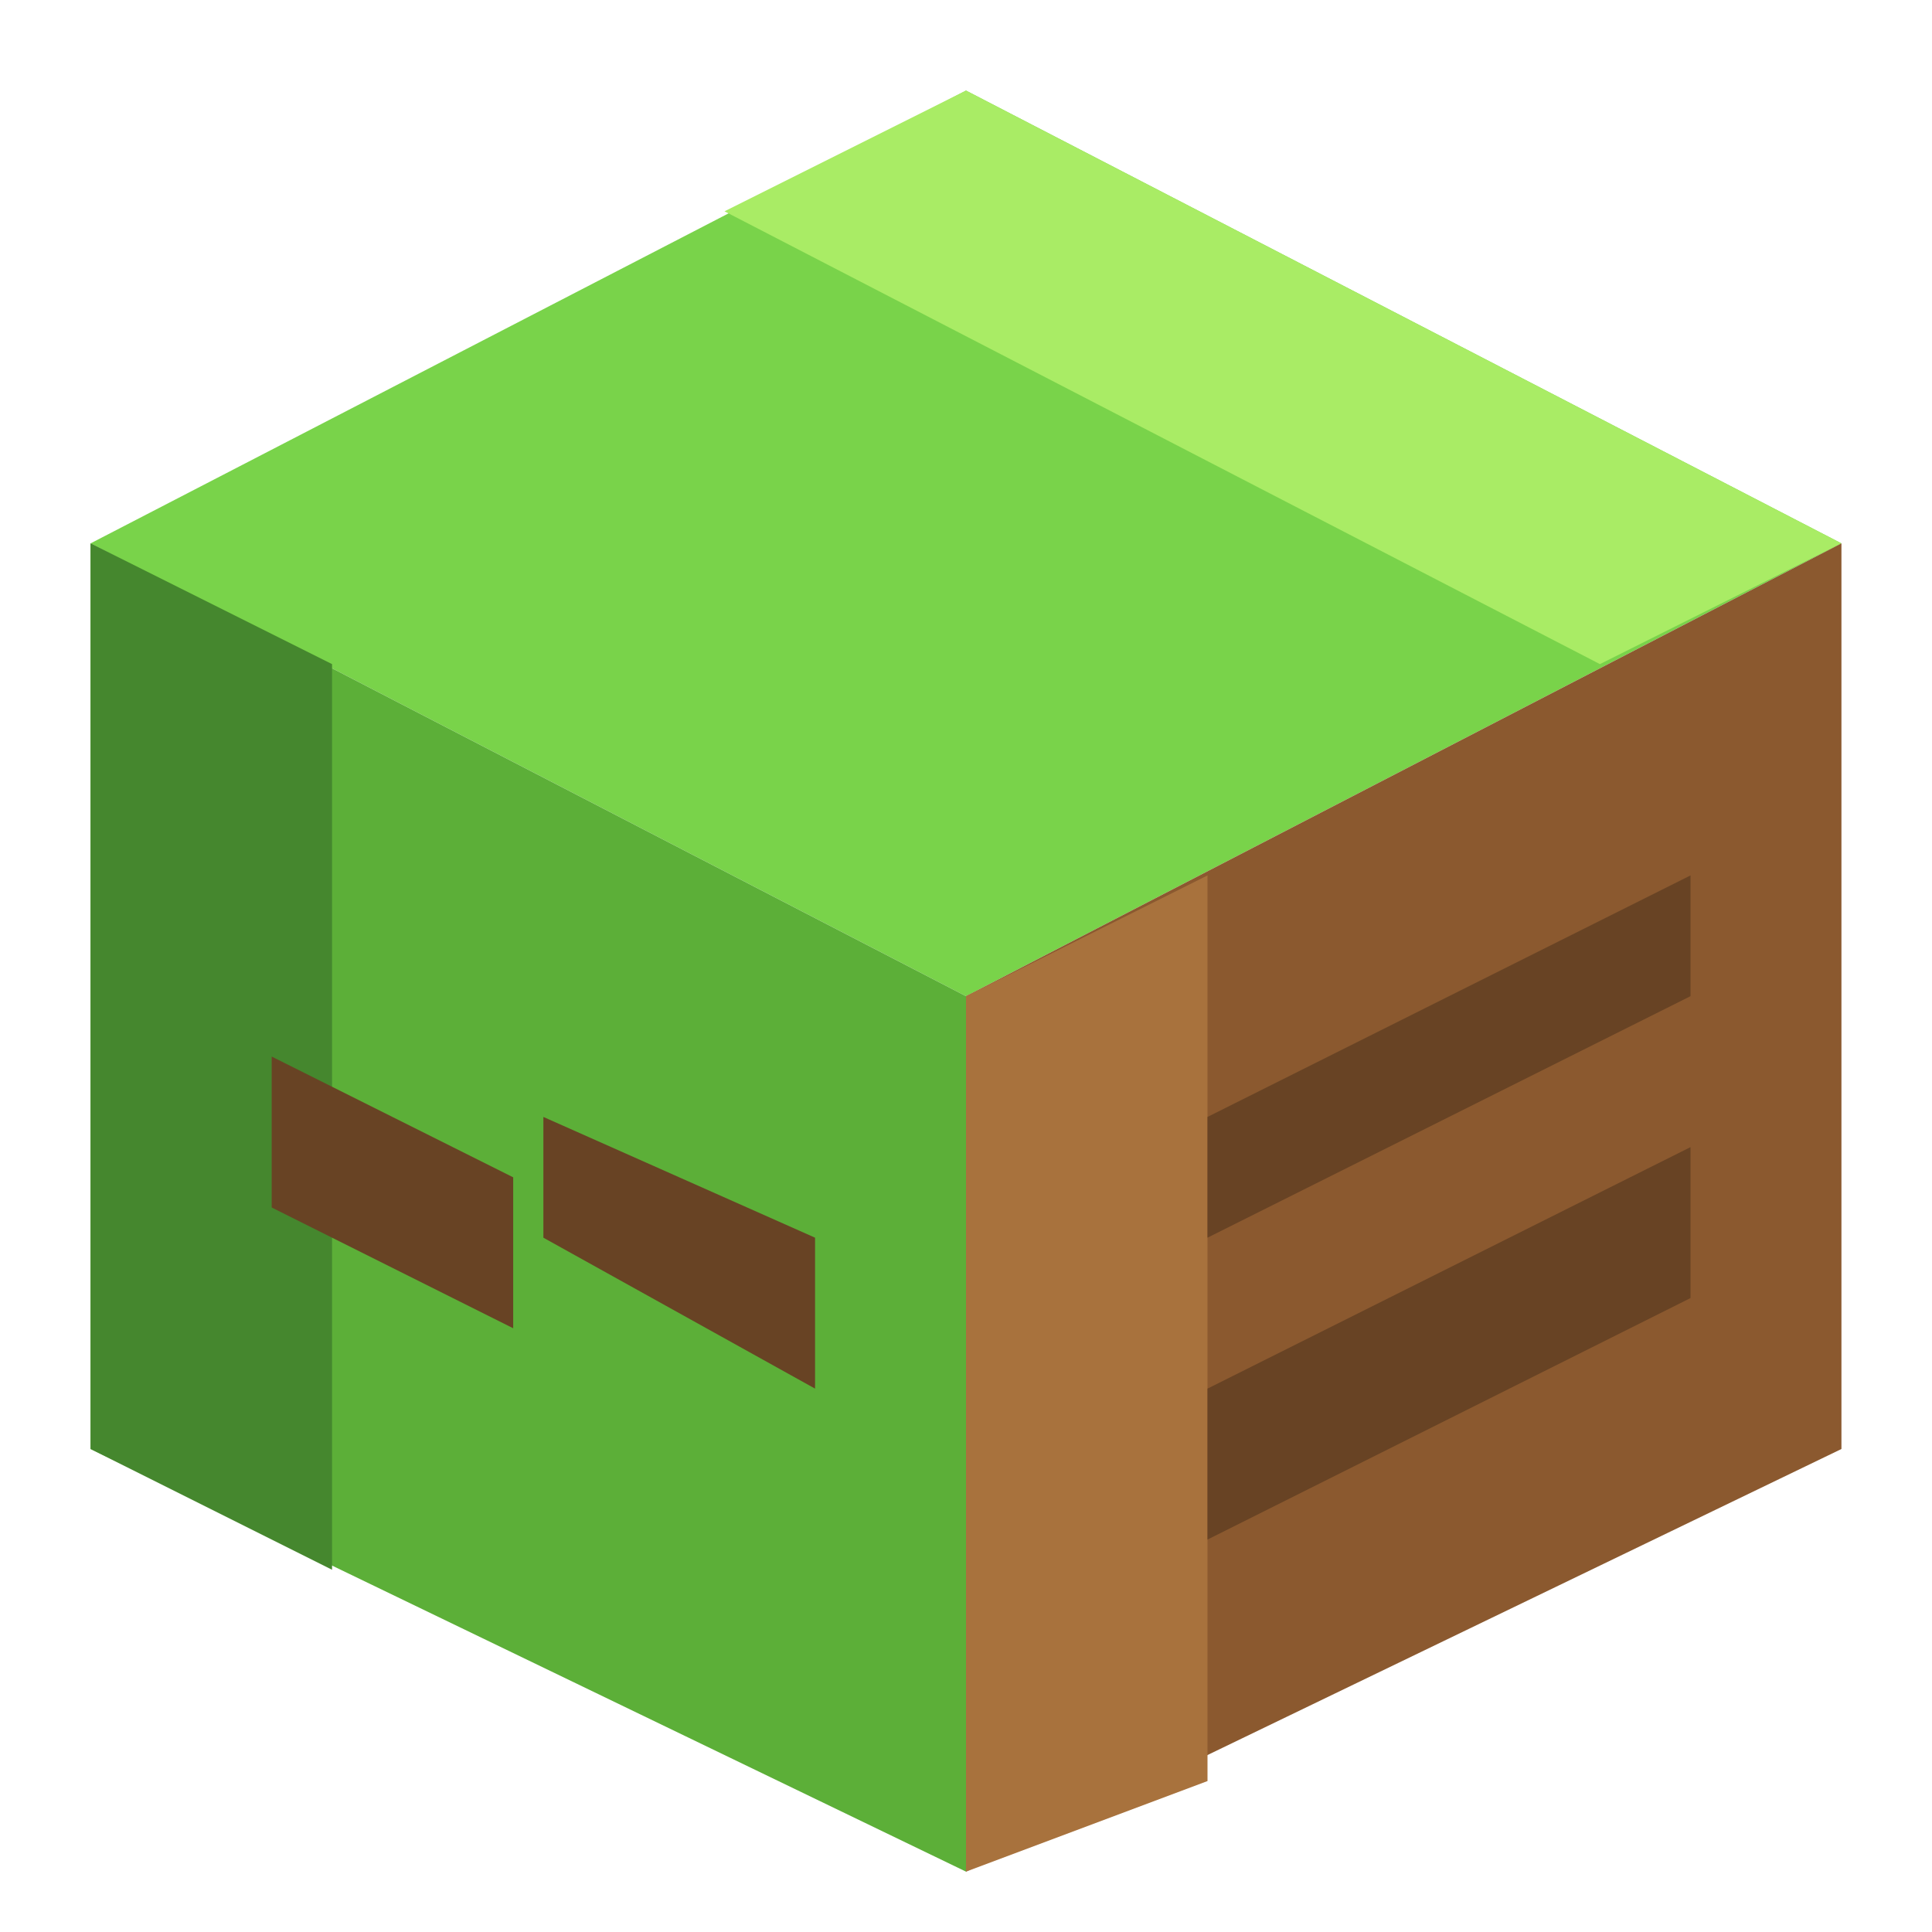
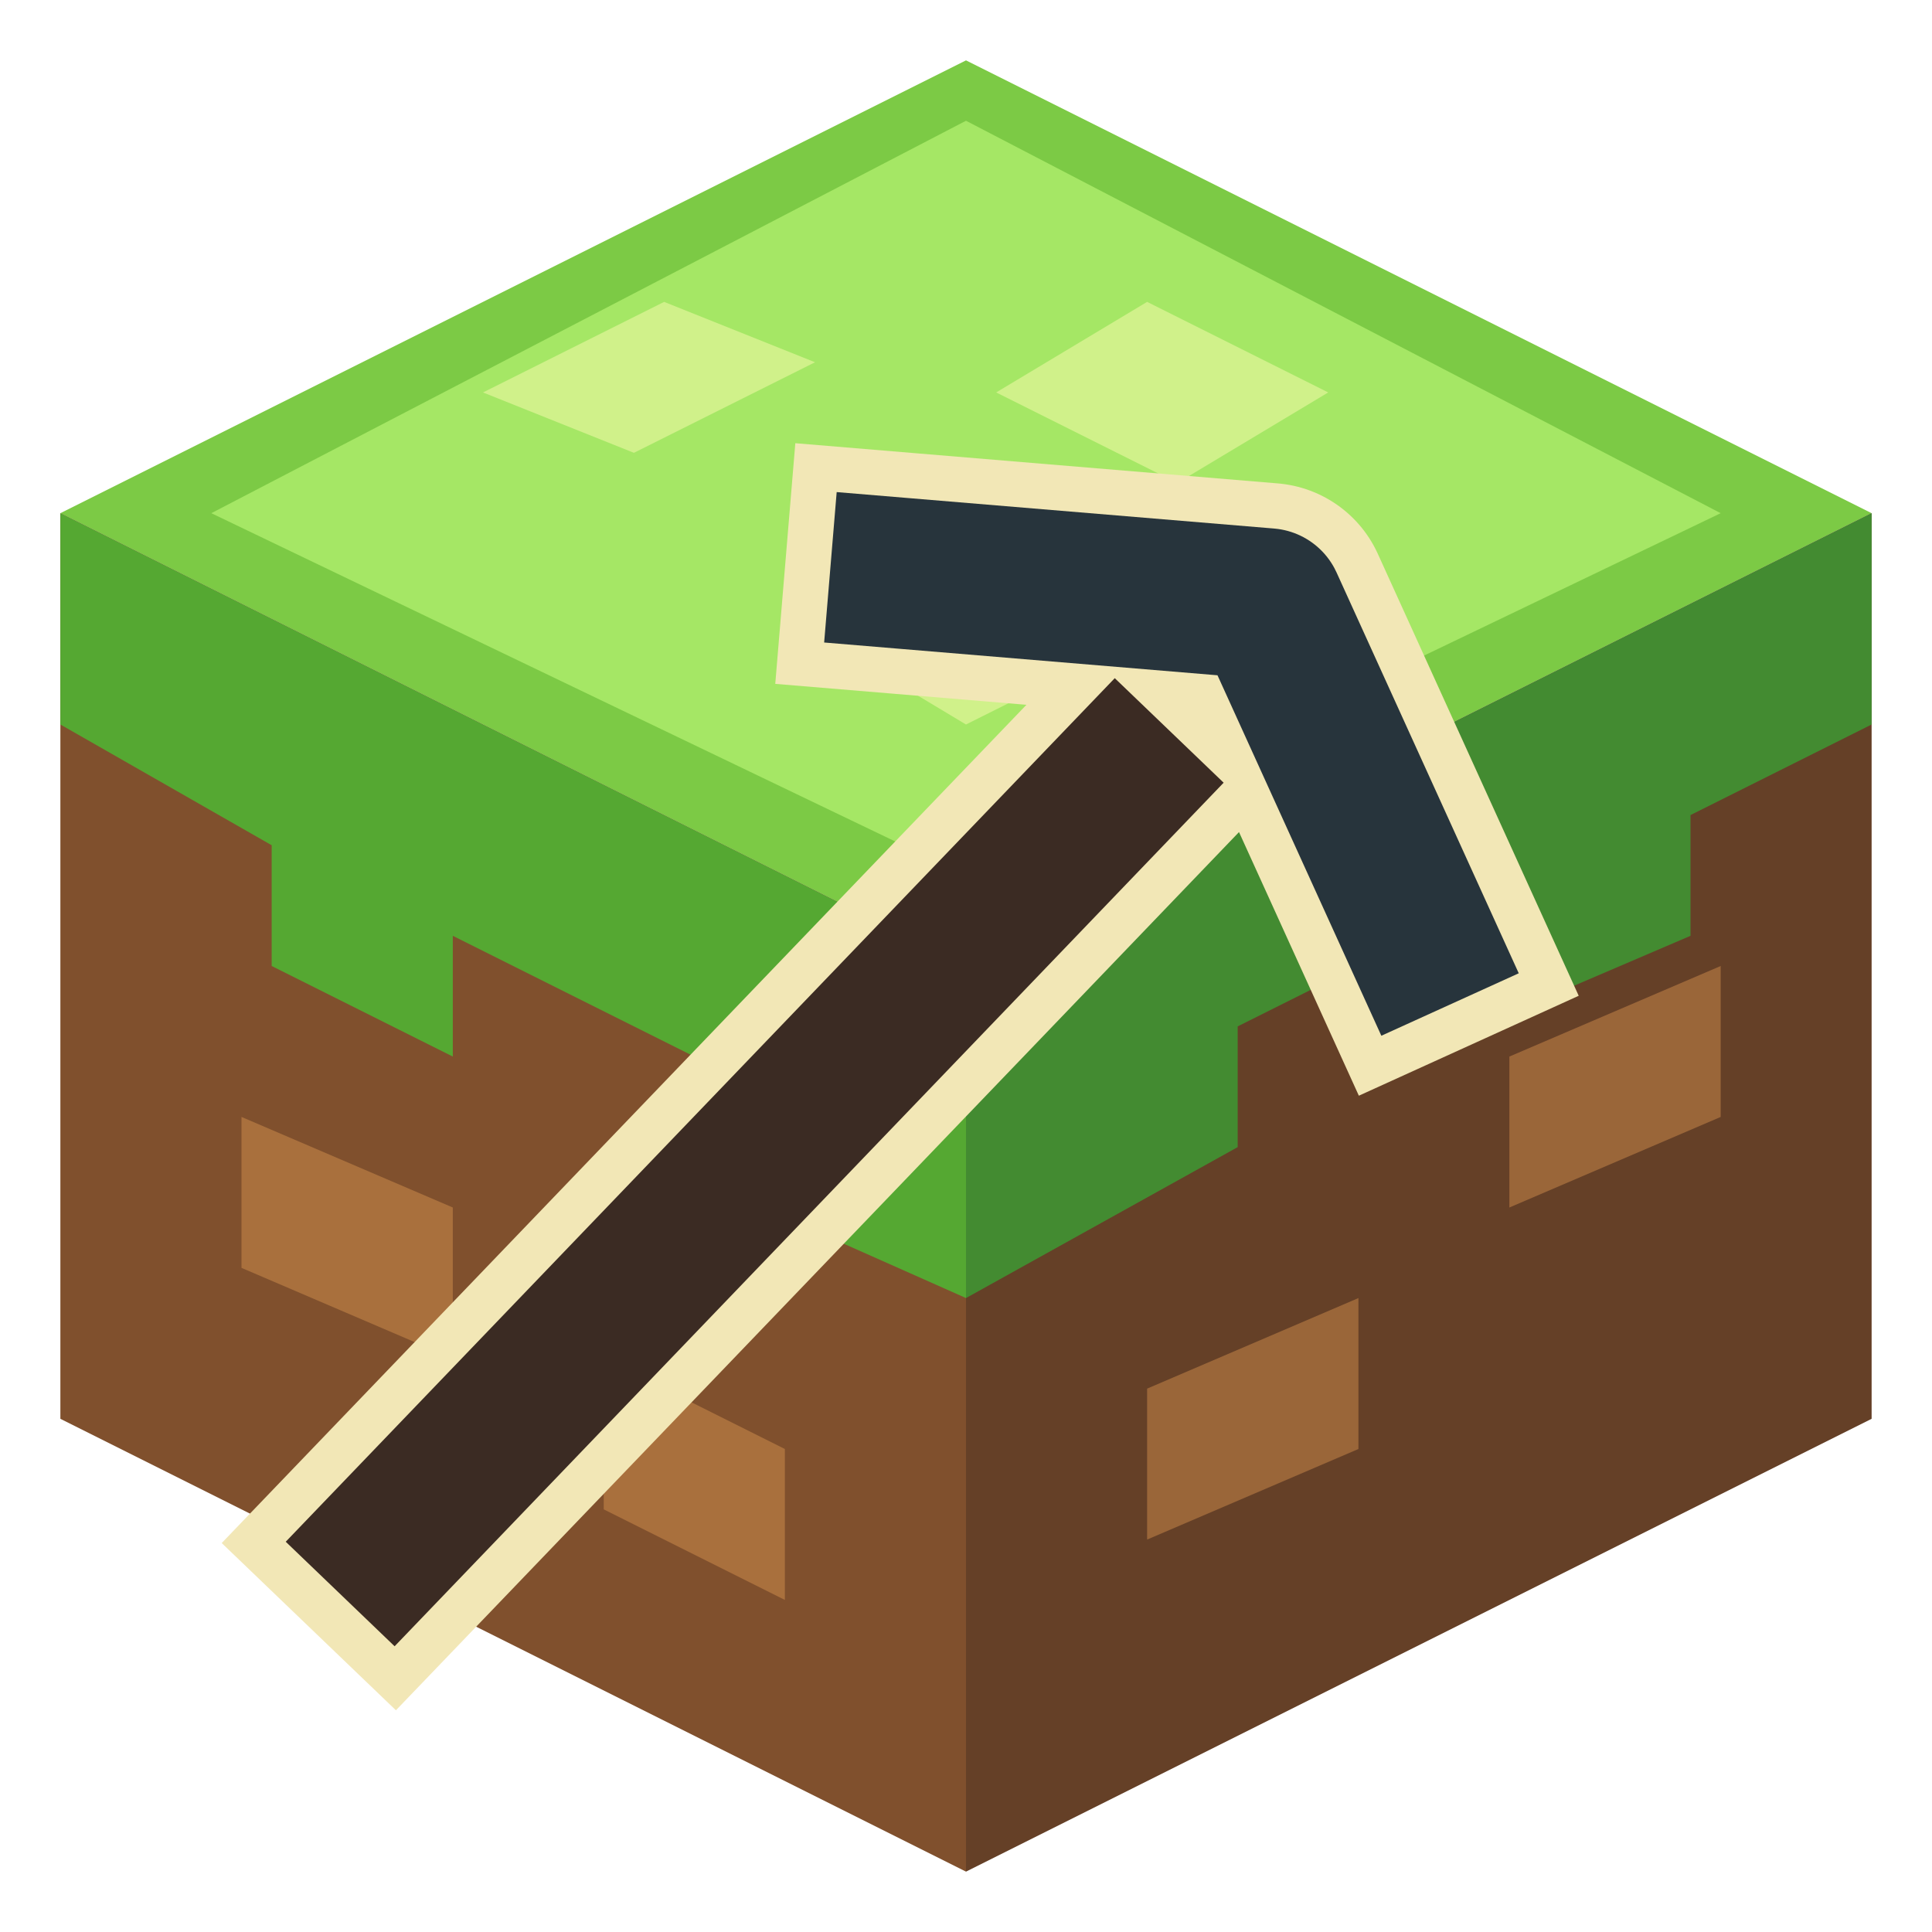
<svg xmlns="http://www.w3.org/2000/svg" viewBox="0 0 64 64">
-   <path fill="#79d34a" d="M32 3 61 18 32 33 3 18z" />
-   <path fill="#a9ec65" d="m32 3 29 15-8 4L24 7z" />
-   <path fill="#5caf38" d="M3 18v30l29 14V33z" />
-   <path fill="#45872e" d="m3 18 8 4v30l-8-4z" />
-   <path fill="#8b592f" d="m32 33 29-15v30L32 62z" />
-   <path fill="#a8723d" d="m32 33 8-4v30l-8 3z" />
-   <path fill="#684324" d="m40 37 16-8v4l-16 8zm-22 0 9 4v5l-9-5zm22 9 16-8v5l-16 8zM9 35l8 4v5l-8-4z" />
+   <path fill="#7cca45" d="M32 2 62 17 32 32 2 17z" />
+   <path fill="#a5e765" d="m32 4 25 13-25 12L7 17z" />
+   <path fill="#80502d" d="M2 17v30l30 15V32z" />
+   <path fill="#654027" d="m32 32 30-15v30L32 62z" />
+   <path fill="#55a832" d="M2 17v7l7 4v4l6 3v-4l8 4v4l9 4V32z" />
+   <path fill="#438b31" d="m32 32 30-15v7l-6 3v4l-7 3v-4l-8 4v4l-9 5z" />
+   <path fill="#d0f18a" d="m16 13 6-3 5 2-6 3zm22-3 6 3-5 3-6-3zM27 21l6-3 5 3-6 3z" />
+   <path fill="#a9703d" d="m8 37 7 3v5l-7-3zm12 8 6 3v5l-6-3z" />
+   <path fill="#9a6639" d="m38 46 7-3v5l-7 3zm12-11 7-3v5l-7 3z" />
+   <path d="m13 51 24-25m-7-7 12 1 5 11" fill="none" stroke="#f2e7b6" stroke-width="8" stroke-linecap="square" stroke-linejoin="round" />
+   <path d="m13 51 24-25" fill="none" stroke="#3b2b23" stroke-width="5" stroke-linecap="square" />
+   <path d="m30 19 12 1 5 11" fill="none" stroke="#27343c" stroke-width="5" stroke-linecap="square" stroke-linejoin="round" />
</svg>
